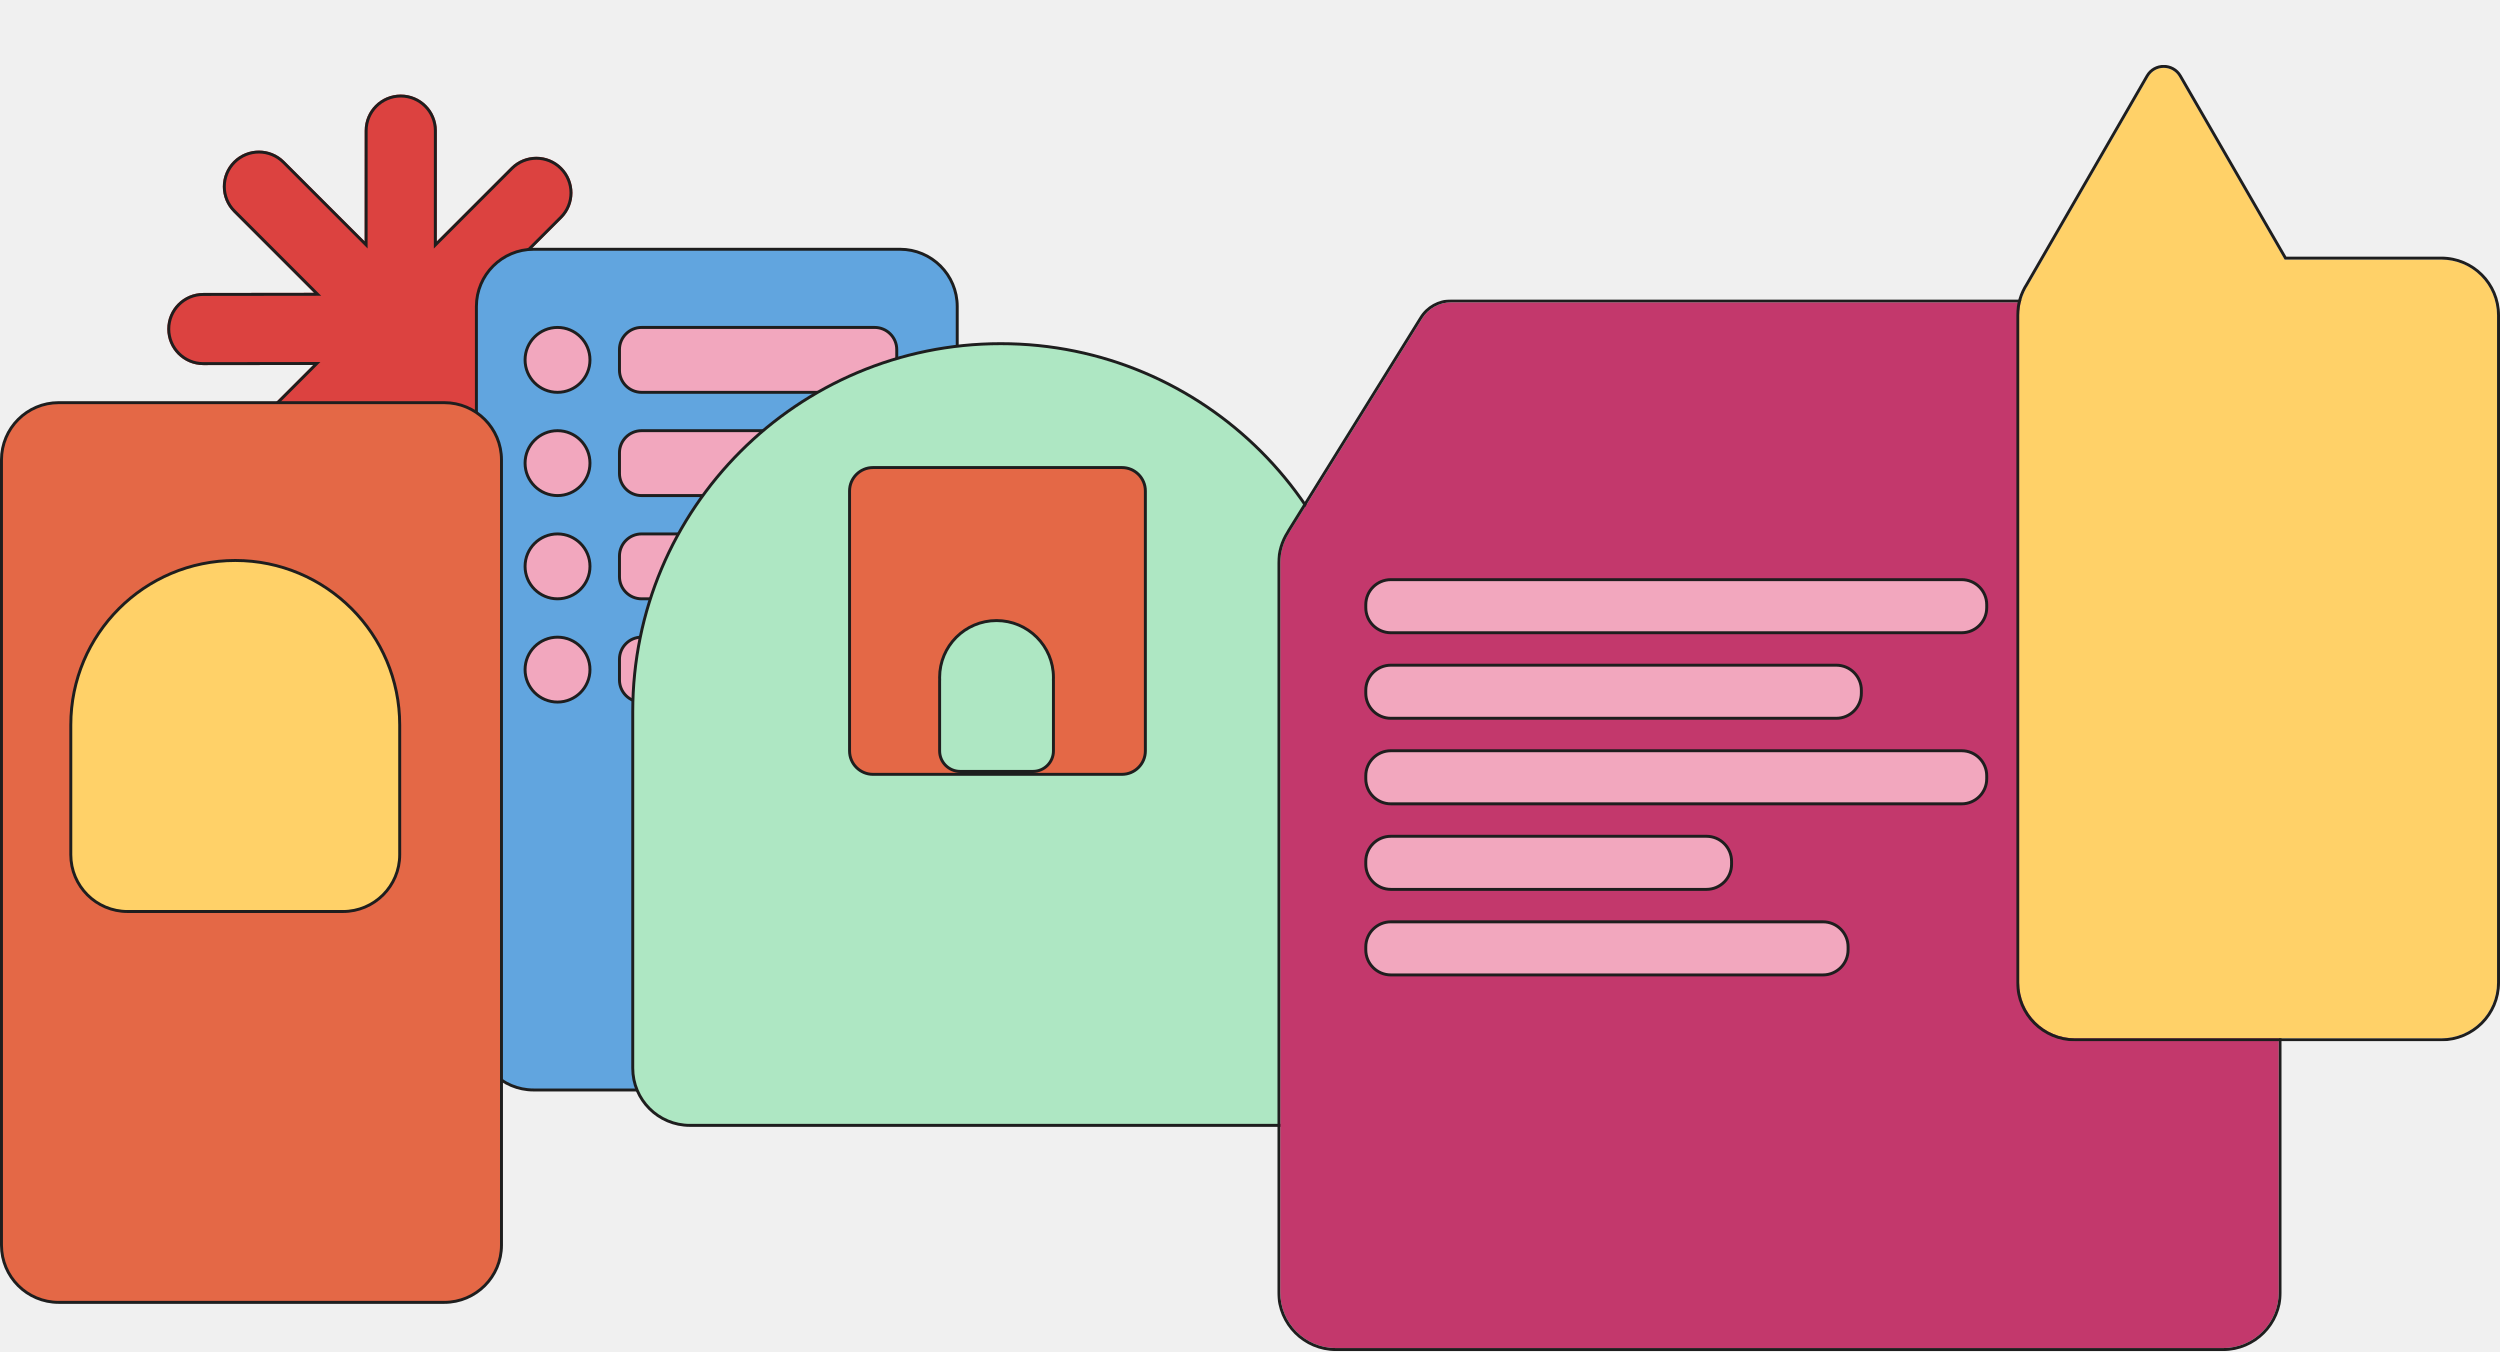
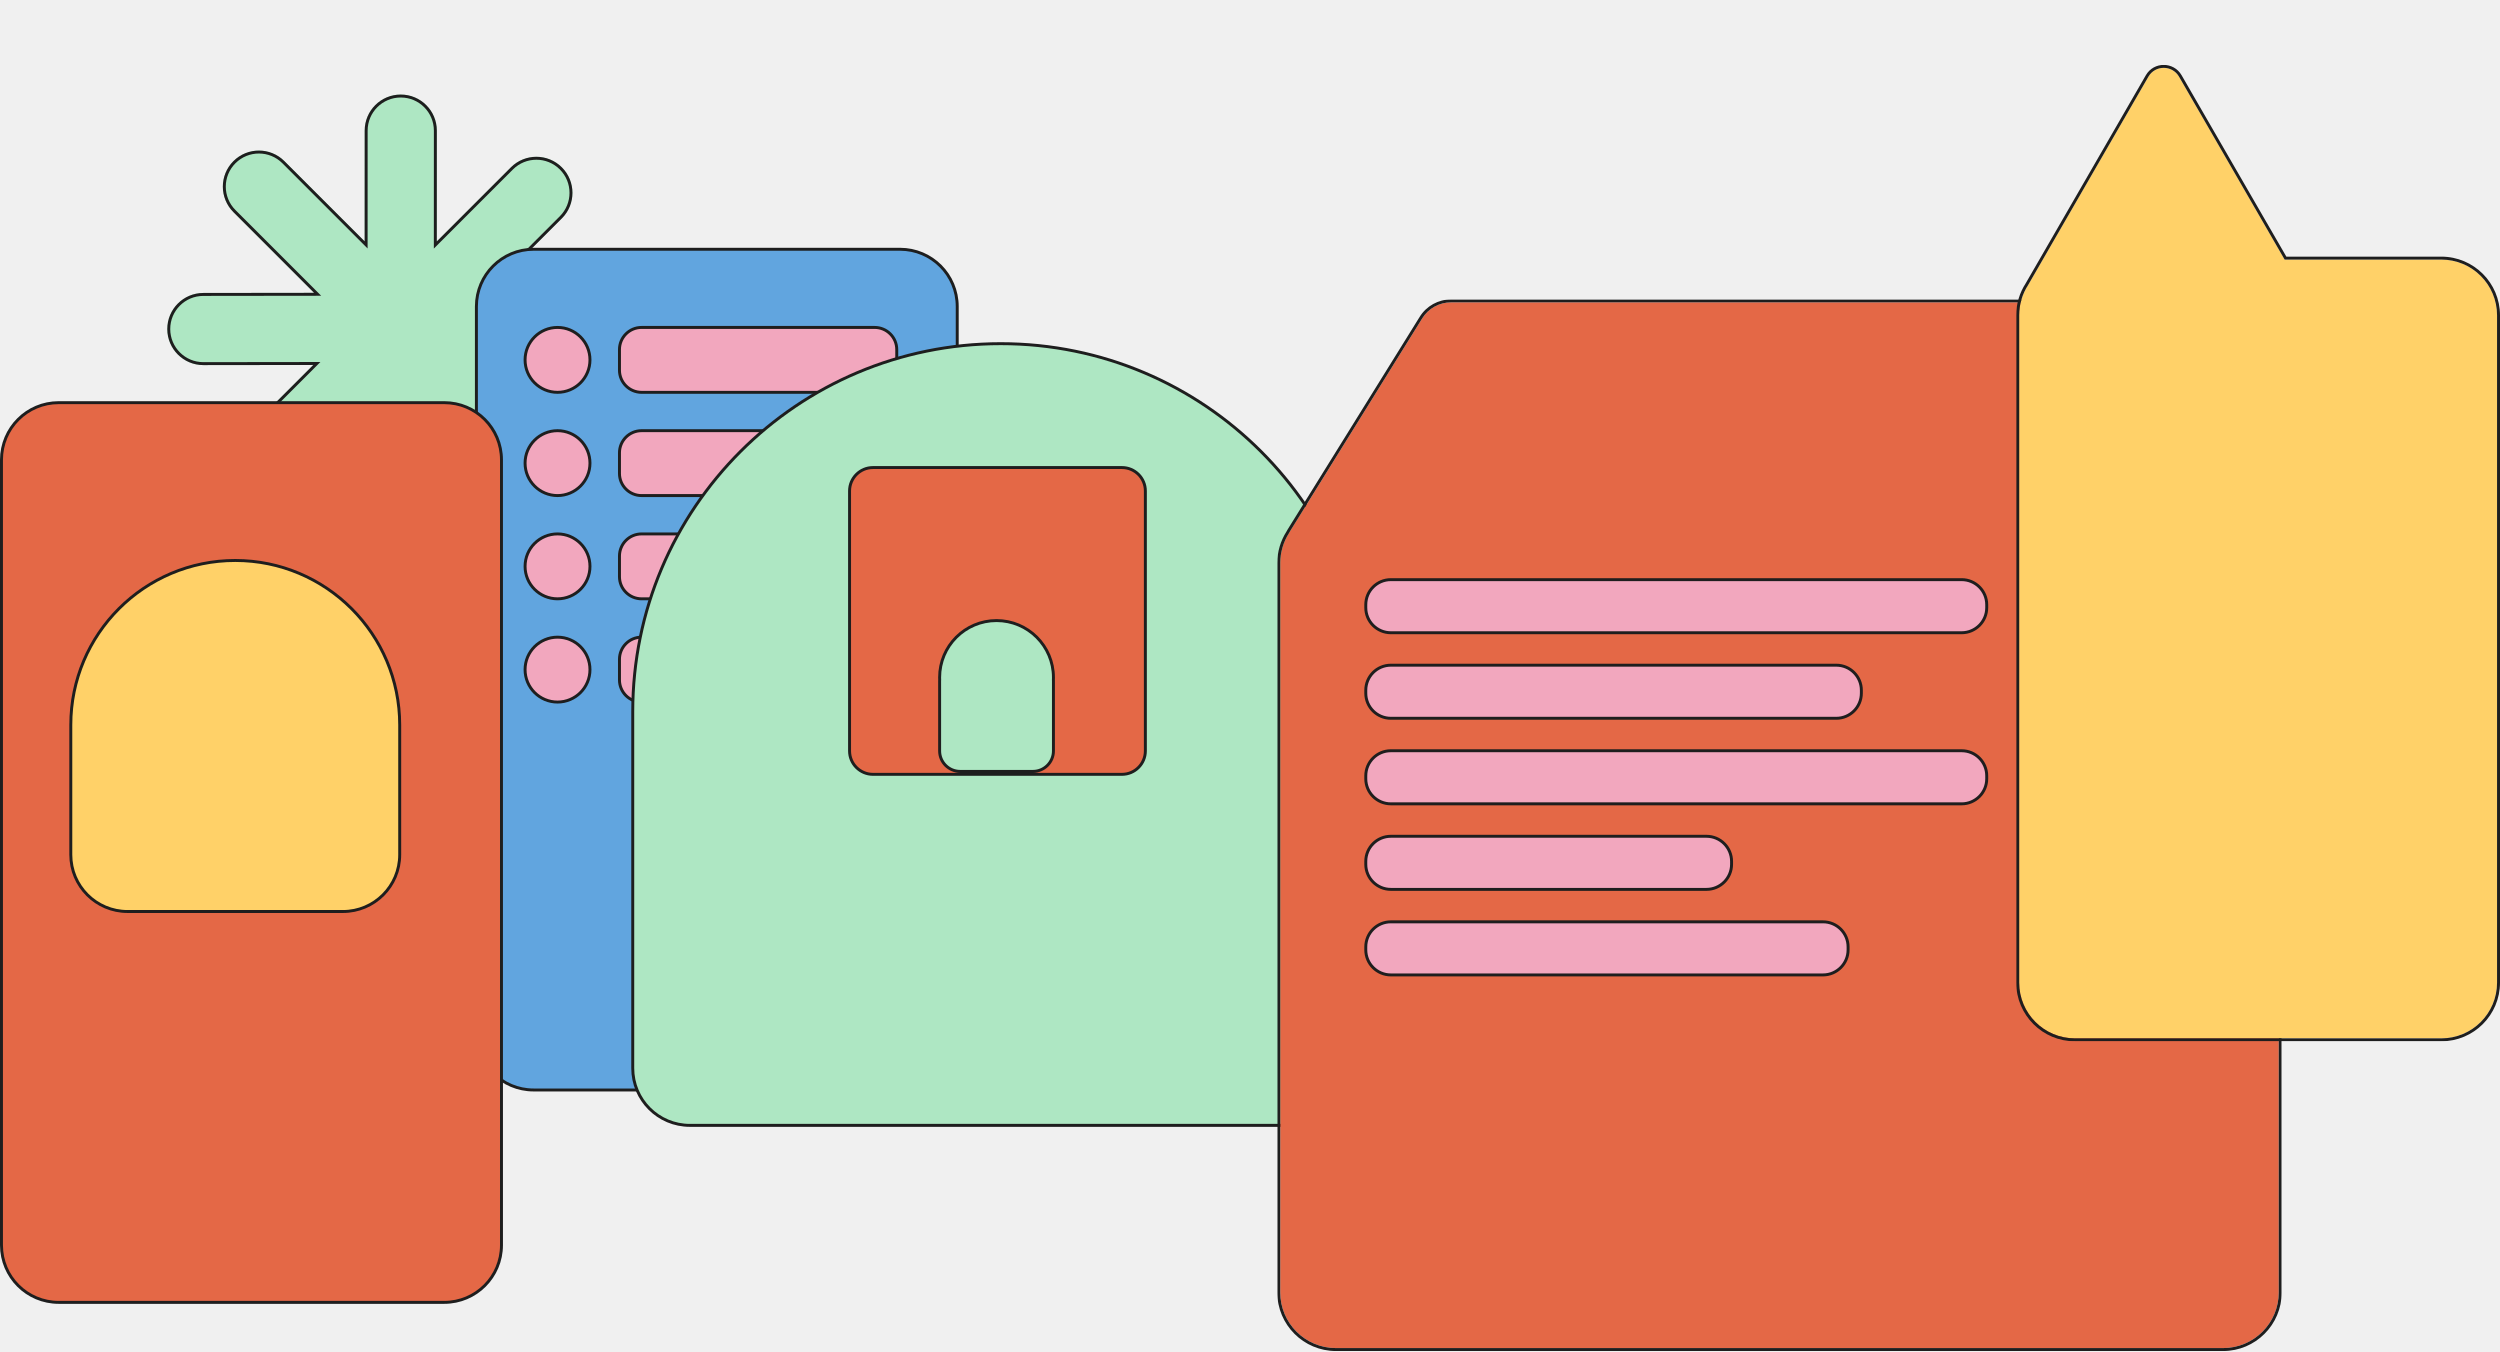
<svg xmlns="http://www.w3.org/2000/svg" width="1695" height="916" viewBox="0 0 1695 916" fill="none">
  <rect x="927" y="445.003" width="84" height="83" rx="16" fill="#F2A7BE" />
  <rect x="1031" y="445.003" width="83" height="83" rx="16" fill="#F2A7BE" />
-   <mask id="path-3-inside-1_83_1603" fill="white">
+   <mask id="path-3-inside-1_110_1093" fill="white">
    <path d="M380.962 113.466C390.513 123.017 390.513 138.503 380.962 148.055L330.635 198.381L404.874 198.288C418.382 198.27 429.346 209.206 429.363 222.713C429.381 236.221 418.444 247.185 404.937 247.202L330.884 247.295L381.653 298.064C391.204 307.615 391.204 323.101 381.652 332.652C372.101 342.204 356.616 342.204 347.064 332.653L296.106 281.693L296.079 355.599C296.075 369.107 285.121 380.053 271.614 380.048C258.106 380.044 247.16 369.09 247.165 355.583L247.191 281.826L197.055 331.962C187.503 341.513 172.017 341.513 162.466 331.962C152.915 322.41 152.915 306.925 162.467 297.374L212.394 247.447L137.91 247.541C124.403 247.558 113.439 236.623 113.421 223.116C113.404 209.608 124.341 198.644 137.848 198.627L212.943 198.531L158.249 143.836C148.698 134.285 148.697 118.799 158.248 109.248C167.799 99.697 183.286 99.697 192.837 109.248L247.231 163.642L247.257 88.556C247.262 75.049 258.215 64.103 271.723 64.107C285.23 64.112 296.176 75.065 296.172 88.573L296.146 163.694L346.374 113.466C355.925 103.915 371.411 103.915 380.962 113.466Z" />
  </mask>
-   <path d="M380.962 113.466C390.513 123.017 390.513 138.503 380.962 148.055L330.635 198.381L404.874 198.288C418.382 198.27 429.346 209.206 429.363 222.713C429.381 236.221 418.444 247.185 404.937 247.202L330.884 247.295L381.653 298.064C391.204 307.615 391.204 323.101 381.652 332.652C372.101 342.204 356.616 342.204 347.064 332.653L296.106 281.693L296.079 355.599C296.075 369.107 285.121 380.053 271.614 380.048C258.106 380.044 247.16 369.09 247.165 355.583L247.191 281.826L197.055 331.962C187.503 341.513 172.017 341.513 162.466 331.962C152.915 322.41 152.915 306.925 162.467 297.374L212.394 247.447L137.91 247.541C124.403 247.558 113.439 236.623 113.421 223.116C113.404 209.608 124.341 198.644 137.848 198.627L212.943 198.531L158.249 143.836C148.698 134.285 148.697 118.799 158.248 109.248C167.799 99.697 183.286 99.697 192.837 109.248L247.231 163.642L247.257 88.556C247.262 75.049 258.215 64.103 271.723 64.107C285.23 64.112 296.176 75.065 296.172 88.573L296.146 163.694L346.374 113.466C355.925 103.915 371.411 103.915 380.962 113.466Z" fill="#DC4240" />
-   <path d="M380.962 113.466L382.376 112.052L382.376 112.052L380.962 113.466ZM330.635 198.381L329.221 196.967L325.801 200.388L330.638 200.381L330.635 198.381ZM404.874 198.288L404.877 200.288L404.877 200.288L404.874 198.288ZM429.363 222.713L431.363 222.711L431.363 222.711L429.363 222.713ZM404.937 247.202L404.939 249.202L404.939 249.202L404.937 247.202ZM330.884 247.295L330.882 245.295L326.062 245.301L329.47 248.71L330.884 247.295ZM381.653 298.064L383.067 296.65L383.067 296.65L381.653 298.064ZM381.652 332.652L383.067 334.067V334.067L381.652 332.652ZM347.064 332.653L345.65 334.067L345.65 334.067L347.064 332.653ZM296.106 281.693L297.52 280.279L294.107 276.866L294.106 281.692L296.106 281.693ZM296.079 355.599L294.079 355.599L294.079 355.599L296.079 355.599ZM271.614 380.048L271.613 382.049V382.049L271.614 380.048ZM247.165 355.583L245.165 355.582L245.165 355.582L247.165 355.583ZM247.191 281.826L249.191 281.826L249.193 276.995L245.777 280.411L247.191 281.826ZM162.466 331.962L161.052 333.376L161.052 333.376L162.466 331.962ZM162.467 297.374L161.052 295.959L162.467 297.374ZM212.394 247.447L213.808 248.861L217.228 245.44L212.391 245.447L212.394 247.447ZM137.91 247.541L137.908 245.541L137.908 245.541L137.91 247.541ZM113.421 223.116L111.421 223.118L111.421 223.118L113.421 223.116ZM137.848 198.627L137.851 200.627L137.851 200.627L137.848 198.627ZM212.943 198.531L212.946 200.531L217.765 200.524L214.357 197.116L212.943 198.531ZM158.249 143.836L156.835 145.25V145.25L158.249 143.836ZM158.248 109.248L156.834 107.834V107.834L158.248 109.248ZM192.837 109.248L191.423 110.662V110.662L192.837 109.248ZM247.231 163.642L245.817 165.056L249.229 168.469L249.231 163.643L247.231 163.642ZM247.257 88.556L249.257 88.557L249.257 88.557L247.257 88.556ZM271.723 64.107L271.724 62.107L271.724 62.107L271.723 64.107ZM296.172 88.573L298.172 88.573L298.172 88.573L296.172 88.573ZM296.146 163.694L294.146 163.693L294.145 168.524L297.561 165.108L296.146 163.694ZM380.962 113.466L379.548 114.88C388.318 123.65 388.318 137.87 379.548 146.64L380.962 148.055L382.376 149.469C392.708 139.137 392.708 122.384 382.376 112.052L380.962 113.466ZM380.962 148.055L379.548 146.64L329.221 196.967L330.635 198.381L332.049 199.796L382.376 149.469L380.962 148.055ZM330.635 198.381L330.638 200.381L404.877 200.288L404.874 198.288L404.872 196.288L330.633 196.381L330.635 198.381ZM404.874 198.288L404.877 200.288C417.28 200.272 427.348 210.313 427.363 222.716L429.363 222.713L431.363 222.711C431.345 208.098 419.484 196.269 404.872 196.288L404.874 198.288ZM429.363 222.713L427.363 222.716C427.379 235.119 417.337 245.186 404.934 245.202L404.937 247.202L404.939 249.202C419.551 249.184 431.382 237.323 431.363 222.711L429.363 222.713ZM404.937 247.202L404.934 245.202L330.882 245.295L330.884 247.295L330.887 249.295L404.939 249.202L404.937 247.202ZM330.884 247.295L329.47 248.71L380.239 299.478L381.653 298.064L383.067 296.65L332.299 245.881L330.884 247.295ZM381.653 298.064L380.239 299.478C389.009 308.249 389.008 322.468 380.238 331.238L381.652 332.652L383.067 334.067C393.399 323.734 393.399 306.982 383.067 296.65L381.653 298.064ZM381.652 332.652L380.238 331.238C371.468 340.008 357.249 340.009 348.478 331.239L347.064 332.653L345.65 334.067C355.982 344.399 372.734 344.399 383.067 334.067L381.652 332.652ZM347.064 332.653L348.478 331.239L297.52 280.279L296.106 281.693L294.691 283.107L345.65 334.067L347.064 332.653ZM296.106 281.693L294.106 281.692L294.079 355.599L296.079 355.599L298.079 355.6L298.106 281.694L296.106 281.693ZM296.079 355.599L294.079 355.599C294.075 368.002 284.017 378.053 271.614 378.048L271.614 380.048L271.613 382.049C286.225 382.054 298.074 370.212 298.079 355.6L296.079 355.599ZM271.614 380.048L271.614 378.048C259.212 378.044 249.161 367.986 249.165 355.584L247.165 355.583L245.165 355.582C245.16 370.194 257.001 382.043 271.613 382.049L271.614 380.048ZM247.165 355.583L249.165 355.584L249.191 281.826L247.191 281.826L245.191 281.825L245.165 355.582L247.165 355.583ZM247.191 281.826L245.777 280.411L195.64 330.548L197.055 331.962L198.469 333.376L248.605 283.24L247.191 281.826ZM197.055 331.962L195.64 330.548C186.87 339.318 172.65 339.318 163.88 330.548L162.466 331.962L161.052 333.376C171.384 343.708 188.137 343.708 198.469 333.376L197.055 331.962ZM162.466 331.962L163.88 330.548C155.11 321.777 155.111 307.558 163.881 298.788L162.467 297.374L161.052 295.959C150.72 306.292 150.72 323.044 161.052 333.376L162.466 331.962ZM162.467 297.374L163.881 298.788L213.808 248.861L212.394 247.447L210.979 246.032L161.052 295.959L162.467 297.374ZM212.394 247.447L212.391 245.447L137.908 245.541L137.91 247.541L137.913 249.541L212.396 249.447L212.394 247.447ZM137.91 247.541L137.908 245.541C125.505 245.557 115.437 235.516 115.421 223.113L113.421 223.116L111.421 223.118C111.44 237.73 123.301 249.56 137.913 249.541L137.91 247.541ZM113.421 223.116L115.421 223.113C115.406 210.71 125.448 200.642 137.851 200.627L137.848 198.627L137.846 196.627C123.234 196.645 111.403 208.506 111.421 223.118L113.421 223.116ZM137.848 198.627L137.851 200.627L212.946 200.531L212.943 198.531L212.941 196.531L137.846 196.627L137.848 198.627ZM212.943 198.531L214.357 197.116L159.663 142.422L158.249 143.836L156.835 145.25L211.529 199.945L212.943 198.531ZM158.249 143.836L159.663 142.422C150.893 133.652 150.892 119.432 159.662 110.662L158.248 109.248L156.834 107.834C146.502 118.166 146.502 134.918 156.835 145.25L158.249 143.836ZM158.248 109.248L159.662 110.662C168.433 101.892 182.653 101.892 191.423 110.662L192.837 109.248L194.251 107.834C183.919 97.501 167.166 97.501 156.834 107.834L158.248 109.248ZM192.837 109.248L191.423 110.662L245.817 165.056L247.231 163.642L248.645 162.228L194.251 107.834L192.837 109.248ZM247.231 163.642L249.231 163.643L249.257 88.557L247.257 88.556L245.257 88.555L245.231 163.641L247.231 163.642ZM247.257 88.556L249.257 88.557C249.262 76.154 259.319 66.103 271.722 66.107L271.723 64.107L271.724 62.107C257.111 62.102 245.262 73.943 245.257 88.555L247.257 88.556ZM271.723 64.107L271.722 66.107C284.125 66.112 294.176 76.169 294.172 88.572L296.172 88.573L298.172 88.573C298.177 73.962 286.335 62.112 271.724 62.107L271.723 64.107ZM296.172 88.573L294.172 88.572L294.146 163.693L296.146 163.694L298.146 163.695L298.172 88.573L296.172 88.573ZM296.146 163.694L297.561 165.108L347.788 114.881L346.374 113.466L344.96 112.052L294.732 162.28L296.146 163.694ZM346.374 113.466L347.788 114.881C356.558 106.111 370.777 106.11 379.548 114.88L380.962 113.466L382.376 112.052C372.044 101.72 355.292 101.72 344.96 112.052L346.374 113.466Z" fill="#1E1E1E" mask="url(#path-3-inside-1_83_1603)" />
+   <path d="M380.962 113.466C390.513 123.017 390.513 138.503 380.962 148.055L330.635 198.381L404.874 198.288C418.382 198.27 429.346 209.206 429.363 222.713C429.381 236.221 418.444 247.185 404.937 247.202L330.884 247.295L381.653 298.064C391.204 307.615 391.204 323.101 381.652 332.652C372.101 342.204 356.616 342.204 347.064 332.653L296.106 281.693L296.079 355.599C296.075 369.107 285.121 380.053 271.614 380.048C258.106 380.044 247.16 369.09 247.165 355.583L247.191 281.826L197.055 331.962C187.503 341.513 172.017 341.513 162.466 331.962C152.915 322.41 152.915 306.925 162.467 297.374L212.394 247.447L137.91 247.541C124.403 247.558 113.439 236.623 113.421 223.116C113.404 209.608 124.341 198.644 137.848 198.627L212.943 198.531L158.249 143.836C148.698 134.285 148.697 118.799 158.248 109.248C167.799 99.697 183.286 99.697 192.837 109.248L247.231 163.642L247.257 88.556C247.262 75.049 258.215 64.103 271.723 64.107C285.23 64.112 296.176 75.065 296.172 88.573L296.146 163.694L346.374 113.466C355.925 103.915 371.411 103.915 380.962 113.466Z" fill="#AEE7C3" />
+   <path d="M380.962 113.466L382.376 112.052L382.376 112.052L380.962 113.466ZM330.635 198.381L329.221 196.967L325.801 200.388L330.638 200.381L330.635 198.381ZM404.874 198.288L404.877 200.288L404.877 200.288L404.874 198.288ZM429.363 222.713L431.363 222.711L431.363 222.711L429.363 222.713ZM404.937 247.202L404.939 249.202L404.939 249.202L404.937 247.202ZM330.884 247.295L330.882 245.295L326.062 245.301L329.47 248.71L330.884 247.295ZM381.653 298.064L383.067 296.65L383.067 296.65L381.653 298.064ZM381.652 332.652L383.067 334.067V334.067L381.652 332.652ZM347.064 332.653L345.65 334.067L345.65 334.067L347.064 332.653ZM296.106 281.693L297.52 280.279L294.107 276.866L294.106 281.692L296.106 281.693ZM296.079 355.599L294.079 355.599L294.079 355.599L296.079 355.599ZM271.614 380.048L271.613 382.049V382.049L271.614 380.048ZM247.165 355.583L245.165 355.582L245.165 355.582L247.165 355.583ZM247.191 281.826L249.191 281.826L249.193 276.995L245.777 280.411L247.191 281.826ZM162.466 331.962L161.052 333.376L161.052 333.376L162.466 331.962ZM212.394 247.447L213.808 248.861L217.228 245.44L212.391 245.447L212.394 247.447ZM137.91 247.541L137.908 245.541L137.908 245.541L137.91 247.541ZM113.421 223.116L111.421 223.118L111.421 223.118L113.421 223.116ZM137.848 198.627L137.851 200.627L137.851 200.627L137.848 198.627ZM212.943 198.531L212.946 200.531L217.765 200.524L214.357 197.116L212.943 198.531ZM158.249 143.836L156.835 145.25V145.25L158.249 143.836ZM158.248 109.248L156.834 107.834V107.834L158.248 109.248ZM192.837 109.248L191.423 110.662V110.662L192.837 109.248ZM247.231 163.642L245.817 165.056L249.229 168.469L249.231 163.643L247.231 163.642ZM247.257 88.556L249.257 88.557L249.257 88.557L247.257 88.556ZM271.723 64.107L271.724 62.107L271.724 62.107L271.723 64.107ZM296.172 88.573L298.172 88.573L298.172 88.573L296.172 88.573ZM296.146 163.694L294.146 163.693L294.145 168.524L297.561 165.108L296.146 163.694ZM380.962 113.466L379.548 114.88C388.318 123.65 388.318 137.87 379.548 146.64L380.962 148.055L382.376 149.469C392.708 139.137 392.708 122.384 382.376 112.052L380.962 113.466ZM380.962 148.055L379.548 146.64L329.221 196.967L330.635 198.381L332.049 199.796L382.376 149.469L380.962 148.055ZM330.635 198.381L330.638 200.381L404.877 200.288L404.874 198.288L404.872 196.288L330.633 196.381L330.635 198.381ZM404.874 198.288L404.877 200.288C417.28 200.272 427.348 210.313 427.363 222.716L429.363 222.713L431.363 222.711C431.345 208.098 419.484 196.269 404.872 196.288L404.874 198.288ZM429.363 222.713L427.363 222.716C427.379 235.119 417.337 245.186 404.934 245.202L404.937 247.202L404.939 249.202C419.551 249.184 431.382 237.323 431.363 222.711L429.363 222.713ZM404.937 247.202L404.934 245.202L330.882 245.295L330.884 247.295L330.887 249.295L404.939 249.202L404.937 247.202ZM330.884 247.295L329.47 248.71L380.239 299.478L381.653 298.064L383.067 296.65L332.299 245.881L330.884 247.295ZM381.653 298.064L380.239 299.478C389.009 308.249 389.008 322.468 380.238 331.238L381.652 332.652L383.067 334.067C393.399 323.734 393.399 306.982 383.067 296.65L381.653 298.064ZM381.652 332.652L380.238 331.238C371.468 340.008 357.249 340.009 348.478 331.239L347.064 332.653L345.65 334.067C355.982 344.399 372.734 344.399 383.067 334.067L381.652 332.652ZM347.064 332.653L348.478 331.239L297.52 280.279L296.106 281.693L294.691 283.107L345.65 334.067L347.064 332.653ZM296.106 281.693L294.106 281.692L294.079 355.599L296.079 355.599L298.079 355.6L298.106 281.694L296.106 281.693ZM296.079 355.599L294.079 355.599C294.075 368.002 284.017 378.053 271.614 378.048L271.614 380.048L271.613 382.049C286.225 382.054 298.074 370.212 298.079 355.6L296.079 355.599ZM271.614 380.048L271.614 378.048C259.212 378.044 249.161 367.986 249.165 355.584L247.165 355.583L245.165 355.582C245.16 370.194 257.001 382.043 271.613 382.049L271.614 380.048ZM247.165 355.583L249.165 355.584L249.191 281.826L247.191 281.826L245.191 281.825L245.165 355.582L247.165 355.583ZM247.191 281.826L245.777 280.411L195.64 330.548L197.055 331.962L198.469 333.376L248.605 283.24L247.191 281.826ZM197.055 331.962L195.64 330.548C186.87 339.318 172.65 339.318 163.88 330.548L162.466 331.962L161.052 333.376C171.384 343.708 188.137 343.708 198.469 333.376L197.055 331.962ZM162.466 331.962L163.88 330.548C155.11 321.777 155.111 307.558 163.881 298.788L162.467 297.374L161.052 295.959C150.72 306.292 150.72 323.044 161.052 333.376L162.466 331.962ZM162.467 297.374L163.881 298.788L213.808 248.861L212.394 247.447L210.979 246.032L161.052 295.959L162.467 297.374ZM212.394 247.447L212.391 245.447L137.908 245.541L137.91 247.541L137.913 249.541L212.396 249.447L212.394 247.447ZM137.91 247.541L137.908 245.541C125.505 245.557 115.437 235.516 115.421 223.113L113.421 223.116L111.421 223.118C111.44 237.73 123.301 249.56 137.913 249.541L137.91 247.541ZM113.421 223.116L115.421 223.113C115.406 210.71 125.448 200.642 137.851 200.627L137.848 198.627L137.846 196.627C123.234 196.645 111.403 208.506 111.421 223.118L113.421 223.116ZM137.848 198.627L137.851 200.627L212.946 200.531L212.943 198.531L212.941 196.531L137.846 196.627L137.848 198.627ZM212.943 198.531L214.357 197.116L159.663 142.422L158.249 143.836L156.835 145.25L211.529 199.945L212.943 198.531ZM158.249 143.836L159.663 142.422C150.893 133.652 150.892 119.432 159.662 110.662L158.248 109.248L156.834 107.834C146.502 118.166 146.502 134.918 156.835 145.25L158.249 143.836ZM158.248 109.248L159.662 110.662C168.433 101.892 182.653 101.892 191.423 110.662L192.837 109.248L194.251 107.834C183.919 97.501 167.166 97.501 156.834 107.834L158.248 109.248ZM192.837 109.248L191.423 110.662L245.817 165.056L247.231 163.642L248.645 162.228L194.251 107.834L192.837 109.248ZM247.231 163.642L249.231 163.643L249.257 88.557L247.257 88.556L245.257 88.555L245.231 163.641L247.231 163.642ZM247.257 88.556L249.257 88.557C249.262 76.154 259.319 66.103 271.722 66.107L271.723 64.107L271.724 62.107C257.111 62.102 245.262 73.943 245.257 88.555L247.257 88.556ZM271.723 64.107L271.722 66.107C284.125 66.112 294.176 76.169 294.172 88.572L296.172 88.573L298.172 88.573C298.177 73.962 286.335 62.112 271.724 62.107L271.723 64.107ZM296.172 88.573L294.172 88.572L294.146 163.693L296.146 163.694L298.146 163.695L298.172 88.573L296.172 88.573ZM296.146 163.694L297.561 165.108L347.788 114.881L346.374 113.466L344.96 112.052L294.732 162.28L296.146 163.694ZM346.374 113.466L347.788 114.881C356.558 106.111 370.777 106.11 379.548 114.88L380.962 113.466L382.376 112.052C372.044 101.72 355.292 101.72 344.96 112.052L346.374 113.466Z" fill="#1E1E1E" mask="url(#path-3-inside-1_110_1093)" />
  <rect x="1135" y="445.003" width="83" height="83" rx="16" fill="#F2A7BE" />
  <rect x="1238" y="445.003" width="84" height="83" rx="16" fill="#F2A7BE" />
  <rect x="323" y="169.003" width="326" height="570" rx="38.777" fill="#61A5DF" stroke="#1E1E1E" stroke-width="2" />
  <rect x="420" y="222" width="188" height="44" rx="15" fill="#F2A7BE" stroke="#1E1E1E" stroke-width="2" />
  <rect x="420" y="292" width="188" height="44" rx="15" fill="#F2A7BE" stroke="#1E1E1E" stroke-width="2" />
  <rect x="420" y="362" width="188" height="44" rx="15" fill="#F2A7BE" stroke="#1E1E1E" stroke-width="2" />
  <rect x="420" y="432" width="188" height="44" rx="15" fill="#F2A7BE" stroke="#1E1E1E" stroke-width="2" />
  <rect x="509" y="339" width="72" height="81" rx="15" fill="#F2A7BE" stroke="#1E1E1E" stroke-width="2" />
  <circle cx="378" cy="244" r="22" fill="#F2A7BE" stroke="#1E1E1E" stroke-width="2" />
  <circle cx="378" cy="314" r="22" fill="#F2A7BE" stroke="#1E1E1E" stroke-width="2" />
  <circle cx="378" cy="384" r="22" fill="#F2A7BE" stroke="#1E1E1E" stroke-width="2" />
  <circle cx="378" cy="454" r="22" fill="#F2A7BE" stroke="#1E1E1E" stroke-width="2" />
  <rect x="1" y="273.003" width="339" height="610" rx="38.777" fill="#E46846" stroke="#1E1E1E" stroke-width="2" />
  <path d="M678.5 233.003C816.295 233.003 928 344.708 928 482.503V724.227C928 745.642 910.639 763.003 889.224 763.003H467.776C446.361 763.003 429 745.642 429 724.227V482.503C429 344.708 540.705 233.003 678.5 233.003Z" fill="#AEE7C3" stroke="#1E1E1E" stroke-width="2" />
-   <mask id="path-19-outside-2_83_1603" maskUnits="userSpaceOnUse" x="866" y="203.003" width="681" height="713" fill="black">
+   <mask id="path-19-outside-2_110_1093" maskUnits="userSpaceOnUse" x="866" y="203.003" width="681" height="713" fill="black">
    <rect fill="white" x="866" y="203.003" width="681" height="713" />
    <path d="M1404 205.003C1416.7 205.003 1427 215.3 1427 228.003V344.003H1507.22C1528.09 344.003 1545 360.916 1545 381.779V876.227C1545 897.09 1528.09 914.003 1507.22 914.003H905.776C884.913 914.003 868 897.09 868 876.227V381.779C868 374.332 870.155 367.389 873.875 361.538C874.165 360.977 874.478 360.419 874.82 359.868L964.252 215.868C968.448 209.112 975.837 205.003 983.79 205.003H1404Z" />
  </mask>
-   <path d="M1404 205.003C1416.7 205.003 1427 215.3 1427 228.003V344.003H1507.22C1528.09 344.003 1545 360.916 1545 381.779V876.227C1545 897.09 1528.09 914.003 1507.22 914.003H905.776C884.913 914.003 868 897.09 868 876.227V381.779C868 374.332 870.155 367.389 873.875 361.538C874.165 360.977 874.478 360.419 874.82 359.868L964.252 215.868C968.448 209.112 975.837 205.003 983.79 205.003H1404Z" fill="#C3386C" />
-   <path d="M1427 344.003H1425V346.003H1427V344.003ZM1507.22 344.003V342.003V342.003V344.003ZM1545 381.779H1547V381.779L1545 381.779ZM1545 876.227H1547V876.227H1545ZM1507.22 914.003V916.003V916.003V914.003ZM905.776 914.003L905.776 916.003H905.776V914.003ZM868 876.227H866V876.227H868ZM868 381.779L866 381.779V381.779H868ZM873.875 361.538L875.563 362.611L875.611 362.535L875.652 362.455L873.875 361.538ZM874.82 359.868L873.121 358.813H873.121L874.82 359.868ZM964.252 215.868L962.553 214.813L962.553 214.813L964.252 215.868ZM983.79 205.003V203.003H983.79L983.79 205.003ZM1404 205.003V207.003C1415.6 207.003 1425 216.405 1425 228.003H1427H1429C1429 214.196 1417.81 203.003 1404 203.003V205.003ZM1427 228.003H1425V344.003H1427H1429V228.003H1427ZM1427 344.003V346.003H1507.22V344.003V342.003H1427V344.003ZM1507.22 344.003V346.003C1526.98 346.003 1543 362.021 1543 381.779L1545 381.779L1547 381.779C1547 359.812 1529.19 342.003 1507.22 342.003V344.003ZM1545 381.779H1543V876.227H1545H1547V381.779H1545ZM1545 876.227H1543C1543 895.985 1526.98 912.003 1507.22 912.003V914.003V916.003C1529.19 916.003 1547 898.194 1547 876.227H1545ZM1507.22 914.003V912.003H905.776V914.003V916.003H1507.22V914.003ZM905.776 914.003L905.776 912.003C886.018 912.003 870 895.985 870 876.227H868H866C866 898.194 883.809 916.003 905.776 916.003L905.776 914.003ZM868 876.227H870V381.779H868H866V876.227H868ZM868 381.779L870 381.779C870 374.724 872.041 368.151 875.563 362.611L873.875 361.538L872.187 360.465C868.269 366.627 866 373.941 866 381.779L868 381.779ZM873.875 361.538L875.652 362.455C875.92 361.937 876.208 361.425 876.519 360.923L874.82 359.868L873.121 358.813C872.749 359.413 872.409 360.017 872.098 360.621L873.875 361.538ZM874.82 359.868L876.519 360.923L965.951 216.923L964.252 215.868L962.553 214.813L873.121 358.813L874.82 359.868ZM964.252 215.868L965.951 216.923C969.782 210.755 976.528 207.003 983.79 207.003L983.79 205.003L983.79 203.003C975.145 203.003 967.114 207.469 962.553 214.813L964.252 215.868ZM983.79 205.003V207.003H1404V205.003V203.003H983.79V205.003Z" fill="#1E1E1E" mask="url(#path-19-outside-2_83_1603)" />
+   <path d="M1404 205.003C1416.7 205.003 1427 215.3 1427 228.003V344.003H1507.22C1528.09 344.003 1545 360.916 1545 381.779V876.227C1545 897.09 1528.09 914.003 1507.22 914.003H905.776C884.913 914.003 868 897.09 868 876.227V381.779C868 374.332 870.155 367.389 873.875 361.538C874.165 360.977 874.478 360.419 874.82 359.868L964.252 215.868C968.448 209.112 975.837 205.003 983.79 205.003H1404Z" fill="#E46846" />
+   <path d="M1427 344.003H1425V346.003H1427V344.003ZM1507.22 344.003V342.003V342.003V344.003ZM1545 381.779H1547V381.779L1545 381.779ZM1545 876.227H1547V876.227H1545ZM1507.22 914.003V916.003V916.003V914.003ZM905.776 914.003L905.776 916.003H905.776V914.003ZM868 876.227H866V876.227H868ZM868 381.779L866 381.779V381.779H868ZM873.875 361.538L875.563 362.611L875.611 362.535L875.652 362.455L873.875 361.538ZM874.82 359.868L873.121 358.813H873.121L874.82 359.868ZM964.252 215.868L962.553 214.813L962.553 214.813L964.252 215.868ZM983.79 205.003V203.003H983.79L983.79 205.003ZM1404 205.003V207.003C1415.6 207.003 1425 216.405 1425 228.003H1427H1429C1429 214.196 1417.81 203.003 1404 203.003V205.003ZM1427 228.003H1425V344.003H1427H1429V228.003H1427ZM1427 344.003V346.003H1507.22V344.003V342.003H1427V344.003ZM1507.22 344.003V346.003C1526.98 346.003 1543 362.021 1543 381.779L1545 381.779L1547 381.779C1547 359.812 1529.19 342.003 1507.22 342.003V344.003ZM1545 381.779H1543V876.227H1545H1547V381.779H1545ZM1545 876.227H1543C1543 895.985 1526.98 912.003 1507.22 912.003V914.003V916.003C1529.19 916.003 1547 898.194 1547 876.227H1545ZM1507.22 914.003V912.003H905.776V914.003V916.003H1507.22V914.003ZM905.776 914.003L905.776 912.003C886.018 912.003 870 895.985 870 876.227H868H866C866 898.194 883.809 916.003 905.776 916.003L905.776 914.003ZM868 876.227H870V381.779H868H866V876.227H868ZM868 381.779L870 381.779C870 374.724 872.041 368.151 875.563 362.611L873.875 361.538L872.187 360.465C868.269 366.627 866 373.941 866 381.779L868 381.779ZM873.875 361.538L875.652 362.455C875.92 361.937 876.208 361.425 876.519 360.923L874.82 359.868L873.121 358.813C872.749 359.413 872.409 360.017 872.098 360.621L873.875 361.538ZM874.82 359.868L876.519 360.923L965.951 216.923L964.252 215.868L962.553 214.813L873.121 358.813L874.82 359.868ZM964.252 215.868L965.951 216.923C969.782 210.755 976.528 207.003 983.79 207.003L983.79 205.003L983.79 203.003C975.145 203.003 967.114 207.469 962.553 214.813L964.252 215.868ZM983.79 205.003V207.003H1404V205.003V203.003H983.79V205.003Z" fill="#1E1E1E" mask="url(#path-19-outside-2_110_1093)" />
  <path d="M159.5 380.003C221.08 380.003 271 429.923 271 491.503V579.509C271 600.768 253.766 618.003 232.506 618.003H86.494C65.234 618.003 48 600.768 48 579.509V491.503C48 429.923 97.92 380.003 159.5 380.003Z" fill="#FFD168" stroke="#1E1E1E" stroke-width="2" />
-   <mask id="path-22-outside-3_83_1603" maskUnits="userSpaceOnUse" x="1367" y="44.003" width="328" height="662" fill="black">
+   <mask id="path-22-outside-3_110_1093" maskUnits="userSpaceOnUse" x="1367" y="44.003" width="328" height="662" fill="black">
    <rect fill="white" x="1367" y="44.003" width="328" height="662" />
    <path d="M1456.61 52.003C1461.23 44.003 1472.77 44.003 1477.39 52.003L1548.98 176.003H1655.22C1676.09 176.003 1693 192.916 1693 213.779V666.227C1693 687.09 1676.09 704.003 1655.22 704.003H1406.78C1385.91 704.003 1369 687.09 1369 666.227V213.779C1369 206.224 1371.22 199.188 1375.04 193.284L1456.61 52.003Z" />
  </mask>
  <path d="M1456.61 52.003C1461.23 44.003 1472.77 44.003 1477.39 52.003L1548.98 176.003H1655.22C1676.09 176.003 1693 192.916 1693 213.779V666.227C1693 687.09 1676.09 704.003 1655.22 704.003H1406.78C1385.91 704.003 1369 687.09 1369 666.227V213.779C1369 206.224 1371.22 199.188 1375.04 193.284L1456.61 52.003Z" fill="#FFD168" />
-   <path d="M1456.61 52.003L1454.88 51.003L1454.88 51.003L1456.61 52.003ZM1477.39 52.003L1479.12 51.003L1479.12 51.003L1477.39 52.003ZM1548.98 176.003L1547.25 177.003L1547.83 178.003H1548.98V176.003ZM1655.22 176.003L1655.22 174.003H1655.22V176.003ZM1693 213.779H1695V213.779L1693 213.779ZM1693 666.227H1695V666.227H1693ZM1655.22 704.003V706.003H1655.22L1655.22 704.003ZM1406.78 704.003L1406.78 706.003H1406.78V704.003ZM1369 666.227H1367V666.227H1369ZM1369 213.779L1367 213.779V213.779H1369ZM1375.04 193.284L1376.72 194.371L1376.75 194.328L1376.77 194.284L1375.04 193.284ZM1456.61 52.003L1458.34 53.003C1462.19 46.336 1471.81 46.336 1475.66 53.003L1477.39 52.003L1479.12 51.003C1473.74 41.67 1460.26 41.67 1454.88 51.003L1456.61 52.003ZM1477.39 52.003L1475.66 53.003L1547.25 177.003L1548.98 176.003L1550.72 175.003L1479.12 51.003L1477.39 52.003ZM1548.98 176.003V178.003H1655.22V176.003V174.003H1548.98V176.003ZM1655.22 176.003L1655.22 178.003C1674.98 178.003 1691 194.021 1691 213.779L1693 213.779L1695 213.779C1695 191.812 1677.19 174.003 1655.22 174.003L1655.22 176.003ZM1693 213.779H1691V666.227H1693H1695V213.779H1693ZM1693 666.227H1691C1691 685.985 1674.98 702.003 1655.22 702.003L1655.22 704.003L1655.22 706.003C1677.19 706.003 1695 688.194 1695 666.227H1693ZM1655.22 704.003V702.003H1406.78V704.003V706.003H1655.22V704.003ZM1406.78 704.003L1406.78 702.003C1387.02 702.003 1371 685.985 1371 666.227H1369H1367C1367 688.194 1384.81 706.003 1406.78 706.003L1406.78 704.003ZM1369 666.227H1371V213.779H1369H1367V666.227H1369ZM1369 213.779L1371 213.779C1371 206.621 1373.1 199.961 1376.72 194.371L1375.04 193.284L1373.36 192.198C1369.34 198.415 1367 205.827 1367 213.779L1369 213.779ZM1375.04 193.284L1376.77 194.284L1458.34 53.003L1456.61 52.003L1454.88 51.003L1373.31 192.284L1375.04 193.284Z" fill="#1E1E1E" mask="url(#path-22-outside-3_83_1603)" />
+   <path d="M1456.61 52.003L1454.88 51.003L1454.88 51.003L1456.61 52.003ZM1477.39 52.003L1479.12 51.003L1479.12 51.003L1477.39 52.003ZM1548.98 176.003L1547.25 177.003L1547.83 178.003H1548.98V176.003ZM1655.22 176.003L1655.22 174.003H1655.22V176.003ZM1693 213.779H1695V213.779L1693 213.779ZM1693 666.227H1695V666.227H1693ZM1655.22 704.003V706.003H1655.22L1655.22 704.003ZM1406.78 704.003L1406.78 706.003H1406.78V704.003ZM1369 666.227H1367V666.227H1369ZM1369 213.779L1367 213.779V213.779H1369ZM1375.04 193.284L1376.72 194.371L1376.75 194.328L1376.77 194.284L1375.04 193.284ZM1456.61 52.003L1458.34 53.003C1462.19 46.336 1471.81 46.336 1475.66 53.003L1477.39 52.003L1479.12 51.003C1473.74 41.67 1460.26 41.67 1454.88 51.003L1456.61 52.003ZM1477.39 52.003L1475.66 53.003L1547.25 177.003L1548.98 176.003L1550.72 175.003L1479.12 51.003L1477.39 52.003ZM1548.98 176.003V178.003H1655.22V176.003V174.003H1548.98V176.003ZM1655.22 176.003L1655.22 178.003C1674.98 178.003 1691 194.021 1691 213.779L1693 213.779L1695 213.779C1695 191.812 1677.19 174.003 1655.22 174.003L1655.22 176.003ZM1693 213.779H1691V666.227H1693H1695V213.779H1693ZM1693 666.227H1691C1691 685.985 1674.98 702.003 1655.22 702.003L1655.22 704.003L1655.22 706.003C1677.19 706.003 1695 688.194 1695 666.227H1693ZM1655.22 704.003V702.003H1406.78V704.003V706.003H1655.22V704.003ZM1406.78 704.003L1406.78 702.003C1387.02 702.003 1371 685.985 1371 666.227H1369H1367C1367 688.194 1384.81 706.003 1406.78 706.003L1406.78 704.003ZM1369 666.227H1371V213.779H1369H1367V666.227H1369ZM1369 213.779L1371 213.779C1371 206.621 1373.1 199.961 1376.72 194.371L1375.04 193.284L1373.36 192.198C1369.34 198.415 1367 205.827 1367 213.779L1369 213.779ZM1375.04 193.284L1376.77 194.284L1458.34 53.003L1456.61 52.003L1454.88 51.003L1373.31 192.284L1375.04 193.284Z" fill="#1E1E1E" mask="url(#path-22-outside-3_110_1093)" />
  <rect x="926" y="393" width="421" height="36" rx="17" fill="#F2A7BE" stroke="#1E1E1E" stroke-width="2" />
  <rect x="926" y="451" width="336" height="36" rx="17" fill="#F2A7BE" stroke="#1E1E1E" stroke-width="2" />
  <rect x="926" y="509" width="421" height="36" rx="17" fill="#F2A7BE" stroke="#1E1E1E" stroke-width="2" />
  <rect x="926" y="567" width="248" height="36" rx="17" fill="#F2A7BE" stroke="#1E1E1E" stroke-width="2" />
  <rect x="926" y="625" width="327" height="36" rx="17" fill="#F2A7BE" stroke="#1E1E1E" stroke-width="2" />
  <path d="M760.663 317.003C769.44 317.003 776.555 324.118 776.555 332.895V509.111C776.555 517.888 769.44 525.003 760.663 525.003H591.892C583.115 525.003 576 517.888 576 509.111V332.895C576 324.118 583.115 317.003 591.892 317.003H760.663ZM675.648 420.746C654.338 420.746 637.063 438.014 637.063 459.313C637.063 459.922 637.078 460.527 637.105 461.129C637.111 461.247 637.095 461.36 637.063 461.467V509.11C637.063 516.782 643.283 523.002 650.955 523.002H700.343C708.015 523.002 714.233 516.782 714.233 509.11V461.466C714.202 461.359 714.187 461.246 714.192 461.129L714.224 460.224C714.231 459.921 714.233 459.618 714.233 459.313C714.233 438.014 696.959 420.746 675.648 420.746ZM715.106 462.191C715.141 462.195 715.176 462.197 715.212 462.197C715.176 462.197 715.141 462.195 715.106 462.191Z" fill="#E46846" stroke="#1E1E1E" stroke-width="2" />
</svg>
